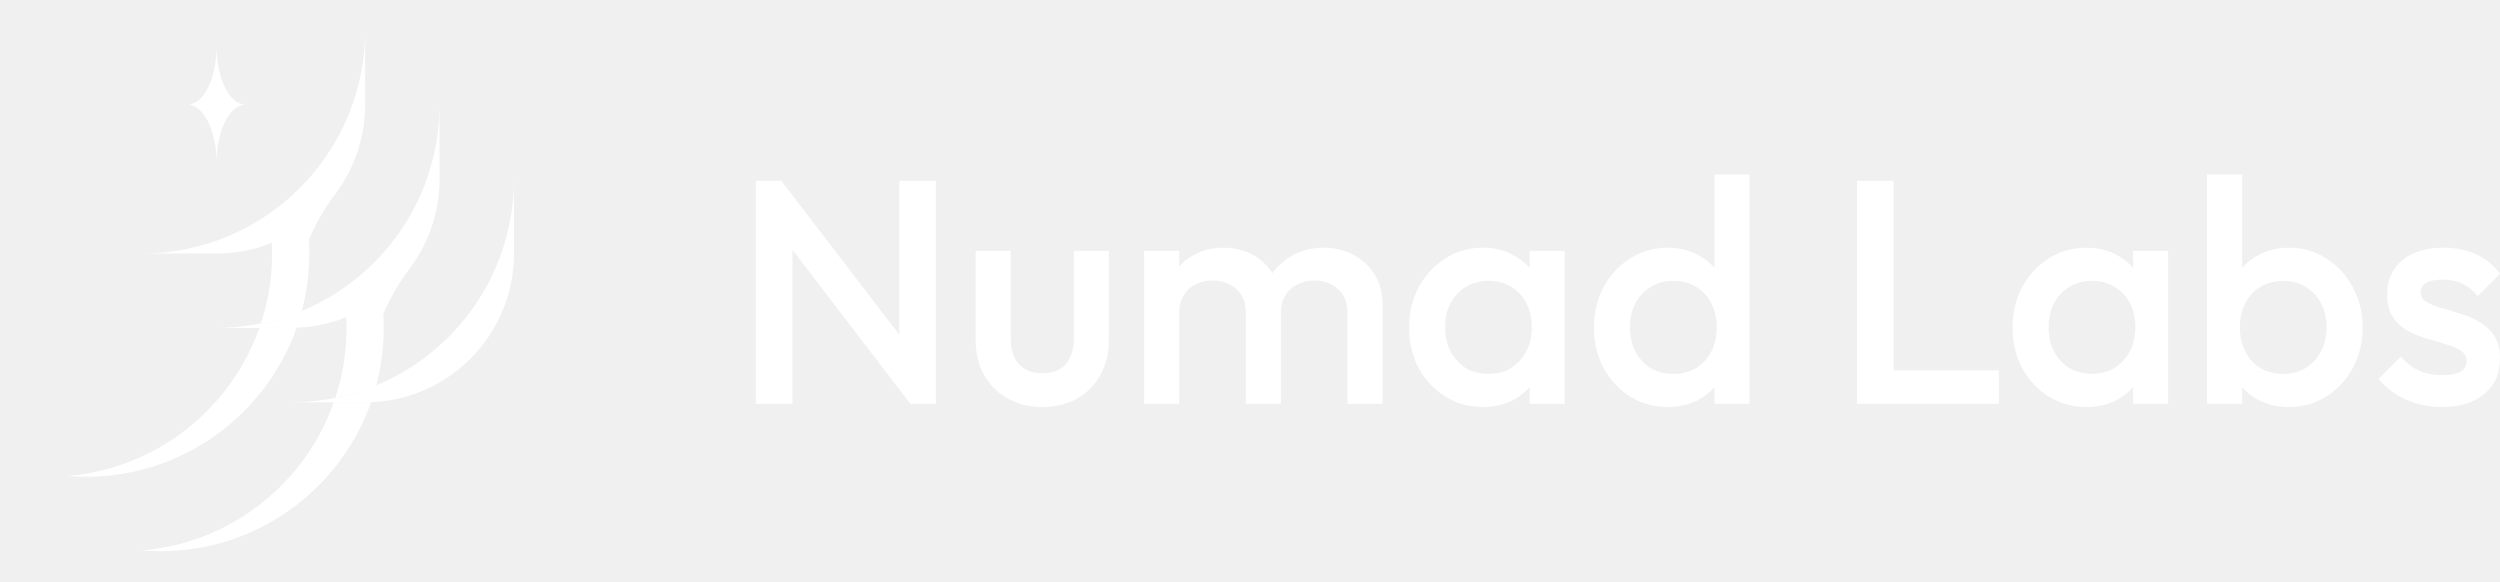
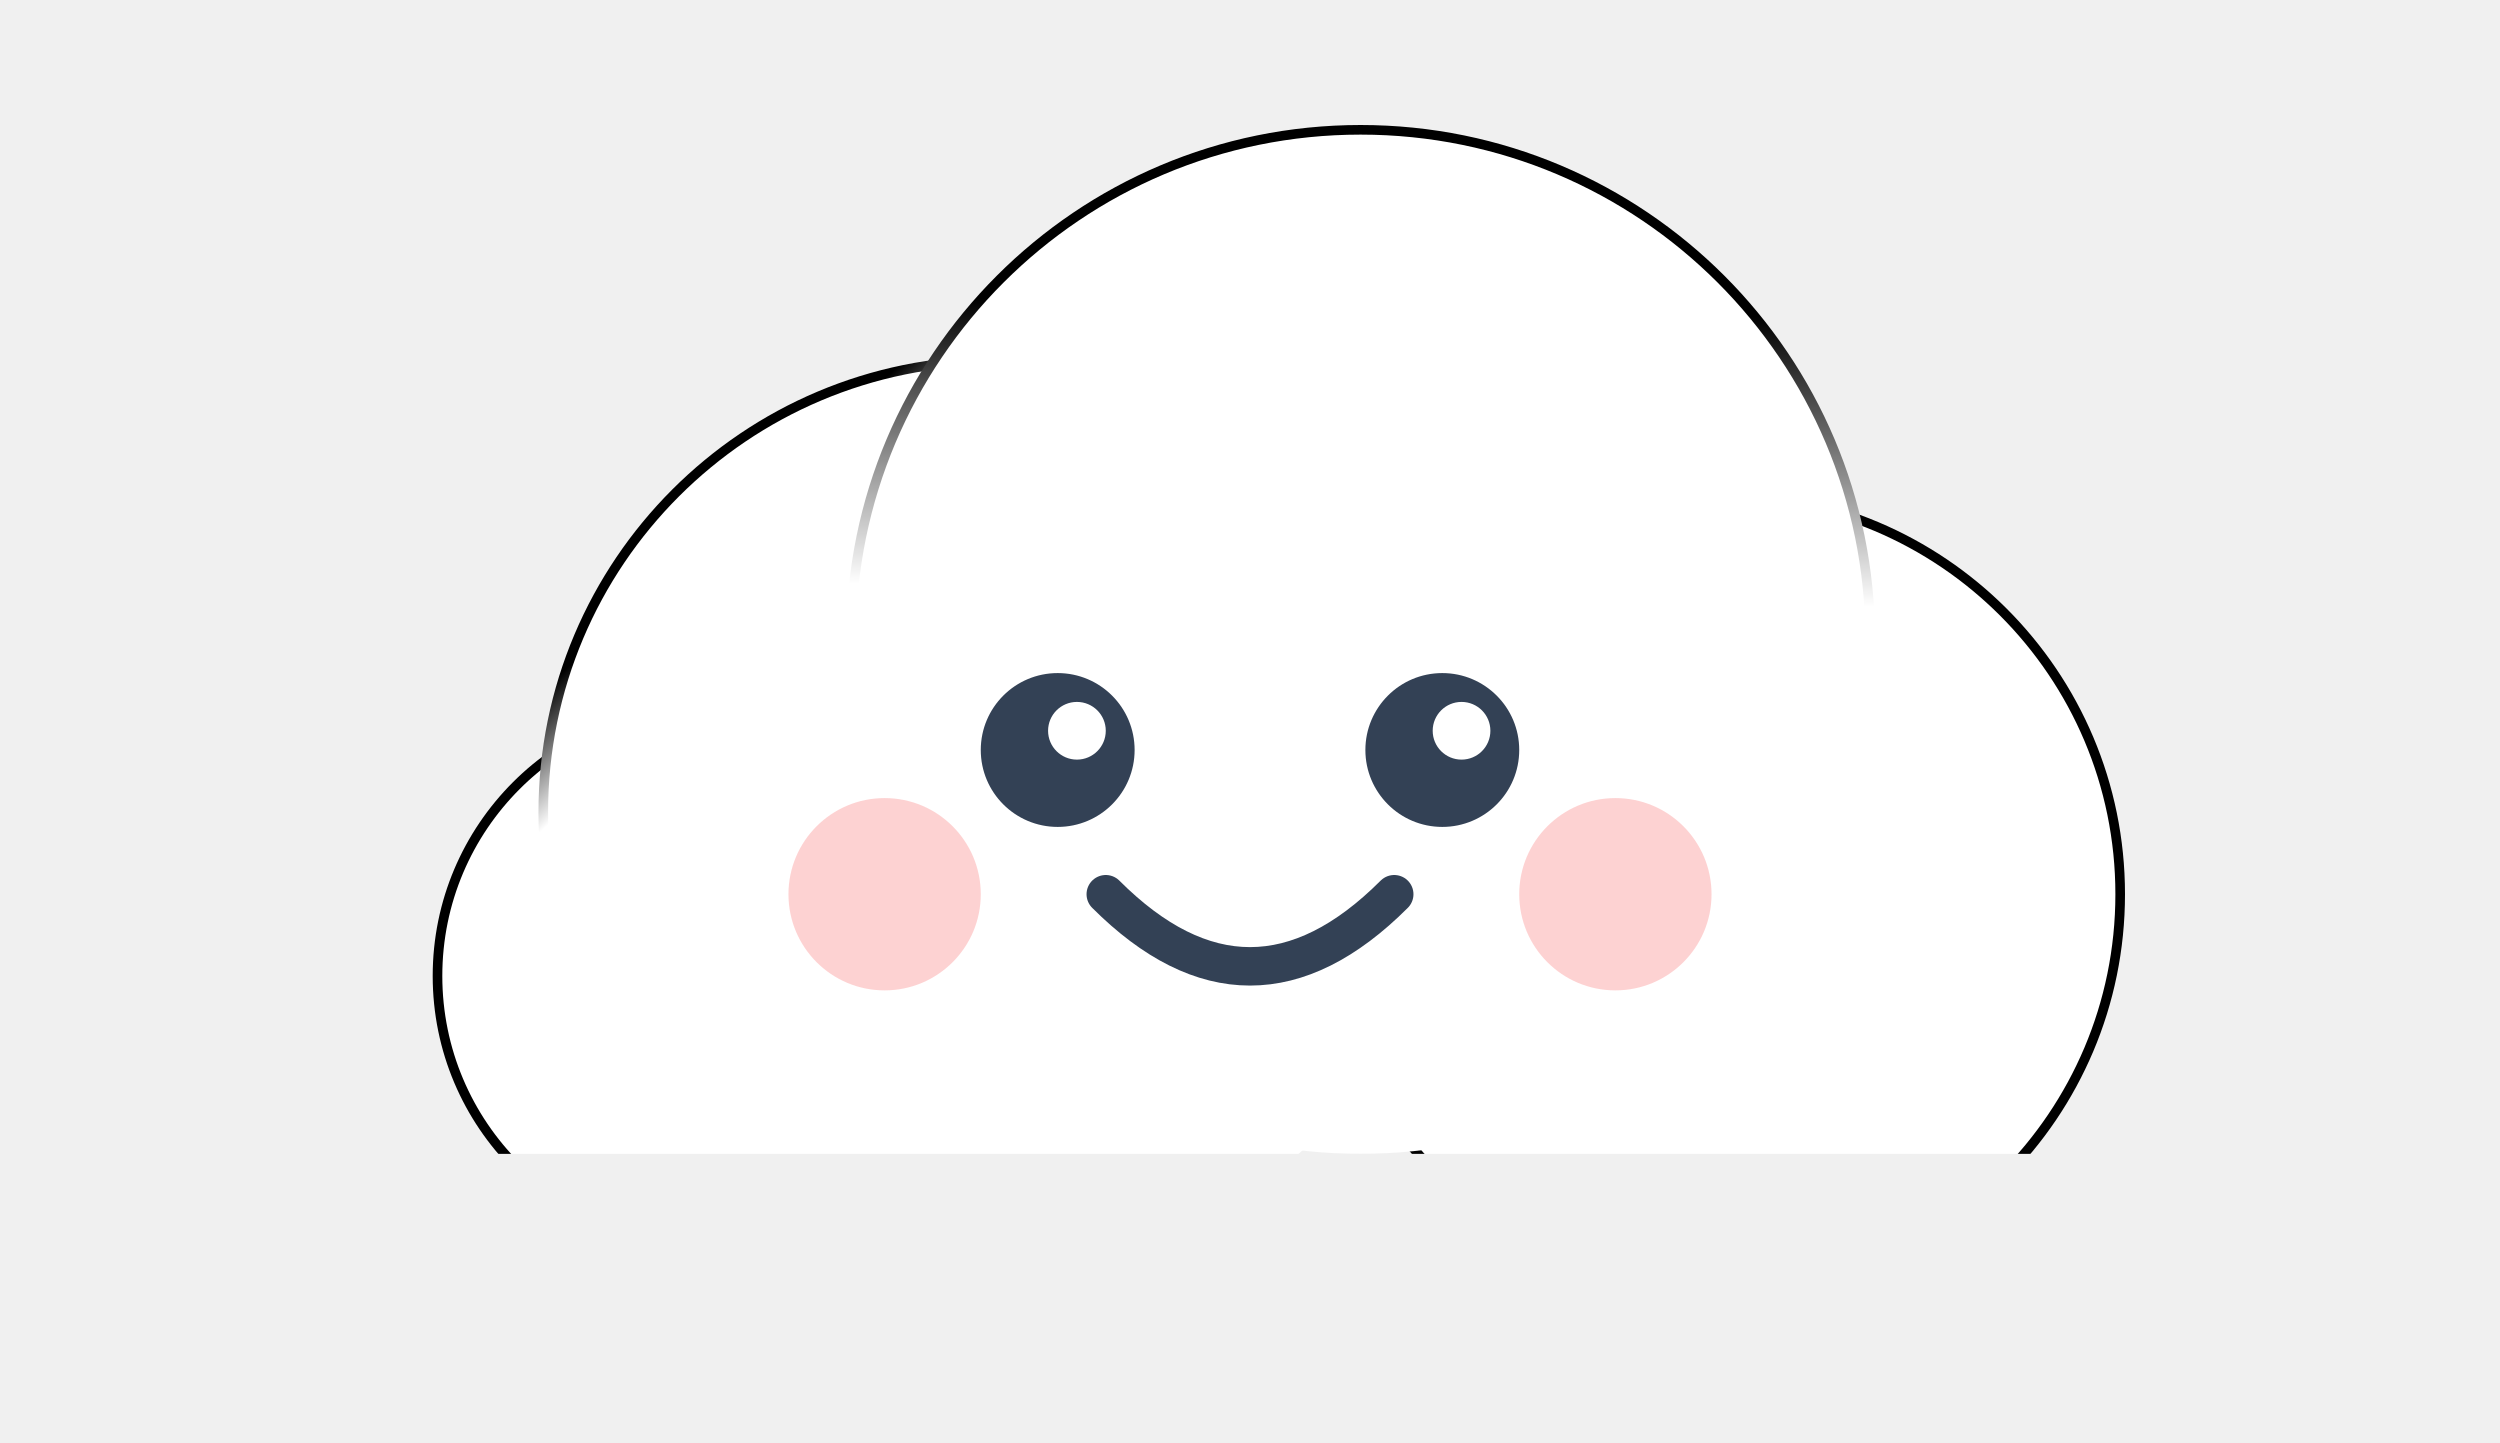
- <svg xmlns="http://www.w3.org/2000/svg" width="1720" height="400" viewBox="0 0 1720 400" fill="none">
-   <path d="M255.282 276.728C254.934 277.752 254.544 278.776 254.156 279.8C253.788 280.824 253.378 281.828 252.968 282.832C252.496 284.02 252.006 285.188 251.514 286.354C240.432 312.1 222.49 334.222 200 350.384C174.786 368.552 143.836 379.224 110.388 379.224C106.066 379.224 101.806 379.04 97.586 378.692C137.916 375.374 173.844 356.468 199.282 328.018C199.528 327.752 199.774 327.486 199.998 327.22C201.494 325.52 202.948 323.8 204.36 322.038C204.994 321.26 205.61 320.482 206.224 319.682C207.002 318.698 207.76 317.696 208.498 316.672C209.154 315.812 209.788 314.91 210.402 314.03C210.464 313.968 210.524 313.886 210.546 313.824C211.202 312.922 211.816 312.022 212.41 311.12C213.044 310.178 213.68 309.236 214.274 308.272C215.934 305.692 217.51 303.048 219.006 300.366C219.396 299.69 219.764 299.014 220.132 298.318C220.46 297.704 220.788 297.11 221.094 296.496C222.16 294.468 223.162 292.42 224.126 290.352C225.006 288.488 225.826 286.604 226.624 284.698C227.156 283.428 227.668 282.158 228.16 280.868C228.446 280.11 228.734 279.352 229.02 278.574C229.246 278 229.45 277.406 229.654 276.812H251.202C251.878 276.812 252.574 276.812 253.25 276.792C253.864 276.792 254.478 276.772 255.094 276.73H255.278L255.282 276.728Z" fill="white" />
-   <path d="M353.62 123.19V174.396C353.62 197.378 346.042 218.598 333.26 235.68C333.158 235.824 333.056 235.966 332.932 236.11C327.442 243.402 320.97 249.916 313.74 255.486C306.366 261.2 298.194 265.912 289.426 269.434C286.436 270.642 283.364 271.708 280.23 272.63C278.776 273.06 277.342 273.45 275.868 273.818C274.168 274.228 272.448 274.616 270.726 274.944C269.292 275.232 267.838 275.476 266.384 275.682C264.212 276.01 262 276.276 259.768 276.44C259.03 276.522 258.272 276.564 257.536 276.604C256.82 276.666 256.122 276.686 255.406 276.728H255.098C254.484 276.77 253.87 276.79 253.254 276.79C252.578 276.81 251.882 276.81 251.206 276.81H200C209.648 276.81 219.07 275.93 228.226 274.208C229.046 274.064 229.886 273.9 230.704 273.736V273.716C231.584 273.532 232.466 273.348 233.326 273.164C234.206 272.98 235.068 272.774 235.948 272.57C236.624 272.406 237.32 272.242 237.996 272.058C239.594 271.668 241.17 271.238 242.748 270.768C243.65 270.522 244.51 270.256 245.39 269.99C247.356 269.376 249.282 268.74 251.208 268.064C252.744 267.51 254.26 266.958 255.756 266.364C256.8 265.974 257.846 265.544 258.87 265.094C260.12 264.602 261.368 264.07 262.598 263.496C263.848 262.964 265.076 262.41 266.284 261.796C268.762 260.628 271.2 259.378 273.596 258.048C274.21 257.74 274.824 257.392 275.44 257.024C276.484 256.45 277.508 255.856 278.532 255.242C278.676 255.16 278.798 255.078 278.922 254.996C280.028 254.34 281.114 253.686 282.178 252.988C283.878 251.922 285.558 250.796 287.216 249.65C294.856 244.406 301.984 238.446 308.538 231.912C330.066 210.406 345.244 182.57 351.02 151.414C352.74 142.258 353.622 132.836 353.622 123.188L353.62 123.19Z" fill="white" />
-   <path d="M203.892 225.522H204.076C203.728 226.546 203.338 227.57 202.95 228.594C202.582 229.618 202.172 230.622 201.762 231.626C201.29 232.814 200.8 233.982 200.308 235.148C189.226 260.894 171.284 283.016 148.794 299.178C123.58 317.346 92.63 328.018 59.182 328.018C54.86 328.018 50.6 327.834 46.38 327.486C86.71 324.168 122.638 305.262 148.076 276.812C148.322 276.546 148.568 276.28 148.792 276.014C150.288 274.314 151.742 272.594 153.154 270.832C153.788 270.054 154.404 269.276 155.018 268.476C155.796 267.492 156.554 266.49 157.292 265.466C157.948 264.586 158.582 263.704 159.196 262.824C159.258 262.762 159.318 262.68 159.34 262.618C159.974 261.716 160.59 260.816 161.204 259.914C161.838 258.972 162.454 258.03 163.068 257.066C164.728 254.486 166.304 251.842 167.8 249.16C168.19 248.484 168.558 247.788 168.926 247.112C169.254 246.498 169.582 245.884 169.888 245.29C170.954 243.262 171.956 241.214 172.92 239.146C173.8 237.282 174.62 235.398 175.418 233.492C175.95 232.222 176.462 230.952 176.954 229.662C177.24 228.904 177.528 228.146 177.814 227.368C178.04 226.794 178.244 226.2 178.448 225.606H199.996C200.692 225.606 201.368 225.606 202.044 225.586C202.658 225.586 203.272 225.566 203.888 225.524L203.892 225.522Z" fill="white" />
-   <path d="M251.206 20.776V71.982C251.206 94.758 243.77 115.794 231.194 132.796C230.866 133.226 230.538 133.656 230.19 134.106C223.164 143.57 217.204 153.872 212.492 164.83C212.696 167.984 212.8 171.18 212.8 174.396C212.8 175.748 212.78 177.08 212.738 178.432C212.718 179.62 212.676 180.828 212.616 182.016C212.596 182.242 212.596 182.466 212.574 182.672C212.512 183.922 212.43 185.17 212.328 186.4C212.246 187.67 212.124 188.94 212 190.19C211.856 191.664 211.672 193.098 211.488 194.532C211.284 196.028 211.078 197.522 210.832 199.018C210.77 199.448 210.688 199.878 210.628 200.288C210.444 201.312 210.26 202.336 210.054 203.34C209.952 203.954 209.828 204.548 209.706 205.162C209.502 206.206 209.276 207.23 209.03 208.254C208.62 210.138 208.17 212.022 207.658 213.886C206.634 214.336 205.59 214.766 204.544 215.156C204.052 215.34 203.56 215.546 203.07 215.73C202.702 215.874 202.312 216.016 201.922 216.16C201.288 216.406 200.632 216.632 199.996 216.856C198.07 217.532 196.146 218.166 194.178 218.782C193.748 218.926 193.298 219.048 192.868 219.172C192.438 219.316 191.988 219.438 191.536 219.562C190.574 219.848 189.61 220.114 188.648 220.382C188.034 220.546 187.42 220.71 186.784 220.854C186.108 221.038 185.412 221.202 184.736 221.366C183.856 221.57 182.994 221.776 182.114 221.96C181.234 222.164 180.374 222.35 179.492 222.512C180.126 220.628 180.72 218.722 181.254 216.798C181.54 215.836 181.808 214.852 182.052 213.89C182.256 213.214 182.42 212.538 182.584 211.842C182.912 210.572 183.218 209.322 183.486 208.032C183.712 207.048 183.936 206.066 184.122 205.062C184.286 204.344 184.43 203.628 184.552 202.912C184.778 201.744 184.982 200.598 185.166 199.43C185.392 198.078 185.596 196.746 185.76 195.394C185.904 194.39 186.026 193.408 186.15 192.404C186.294 191.216 186.416 190.028 186.518 188.84C186.62 187.918 186.682 186.996 186.764 186.054C186.806 185.296 186.866 184.538 186.908 183.78C186.97 182.858 187.01 181.958 187.052 181.036C187.072 180.606 187.092 180.196 187.092 179.766C187.134 179.028 187.154 178.27 187.154 177.534C187.174 176.49 187.196 175.444 187.196 174.4C187.196 171.922 187.134 169.464 187.012 167.026C175.194 171.778 162.31 174.4 148.792 174.4H97.586C107.234 174.4 116.656 173.52 125.812 171.798C133.698 170.344 141.378 168.274 148.794 165.654C161.678 161.106 173.762 154.9 184.802 147.24C192.442 141.996 199.57 136.036 206.124 129.502C227.652 107.996 242.83 80.16 248.606 49.004C250.326 39.848 251.208 30.426 251.208 20.778L251.206 20.776Z" fill="white" />
-   <path d="M302.414 71.982V123.188C302.414 145.964 294.978 167 282.402 184.002C282.074 184.432 281.746 184.862 281.398 185.312C274.372 194.776 268.412 205.078 263.7 216.036C263.904 219.19 264.008 222.386 264.008 225.602C264.008 226.954 263.988 228.286 263.946 229.638C263.926 230.826 263.884 232.034 263.824 233.222C263.804 233.448 263.804 233.672 263.782 233.878C263.72 235.128 263.638 236.376 263.536 237.606C263.454 238.876 263.332 240.146 263.208 241.396C263.064 242.87 262.88 244.304 262.696 245.738C262.492 247.234 262.286 248.728 262.04 250.224C261.978 250.654 261.896 251.084 261.836 251.494C261.652 252.518 261.468 253.542 261.262 254.546C261.16 255.16 261.036 255.754 260.914 256.368C260.71 257.412 260.484 258.436 260.238 259.46C259.828 261.344 259.378 263.228 258.866 265.092C257.842 265.542 256.798 265.972 255.752 266.362C254.256 266.956 252.742 267.51 251.204 268.062C249.278 268.738 247.354 269.372 245.386 269.988C244.506 270.254 243.646 270.52 242.744 270.766C241.166 271.238 239.59 271.668 237.992 272.056C237.316 272.24 236.62 272.404 235.944 272.568C235.064 272.772 234.202 272.978 233.322 273.162C232.462 273.346 231.582 273.53 230.7 273.714C231.334 271.83 231.928 269.924 232.462 268C232.748 267.038 233.016 266.054 233.26 265.092C233.464 264.416 233.628 263.74 233.792 263.044C234.12 261.774 234.426 260.524 234.694 259.234C234.92 258.25 235.144 257.268 235.33 256.264C235.494 255.546 235.638 254.83 235.76 254.114C235.986 252.946 236.19 251.8 236.374 250.632C236.6 249.28 236.804 247.948 236.968 246.596C237.112 245.592 237.234 244.61 237.358 243.606C237.502 242.418 237.624 241.23 237.726 240.042C237.828 239.12 237.89 238.198 237.972 237.256C238.014 236.498 238.074 235.74 238.116 234.982C238.178 234.06 238.218 233.16 238.26 232.238C238.28 231.808 238.3 231.398 238.3 230.968C238.342 230.23 238.362 229.472 238.362 228.736C238.382 227.692 238.404 226.646 238.404 225.602C238.404 223.124 238.342 220.666 238.22 218.228C235.23 219.436 232.158 220.502 229.024 221.424C227.57 221.854 226.136 222.244 224.662 222.612C222.962 223.022 221.262 223.41 219.52 223.738C218.188 224.004 216.816 224.23 215.464 224.434C213.19 224.782 210.896 225.048 208.562 225.232C207.824 225.314 207.066 225.356 206.33 225.396C205.614 225.458 204.916 225.478 204.2 225.52H203.892C203.278 225.562 202.664 225.582 202.048 225.582C201.372 225.602 200.696 225.602 200 225.602H148.794C158.442 225.602 167.864 224.722 177.02 223C177.84 222.856 178.68 222.692 179.498 222.528V222.508C180.378 222.344 181.238 222.16 182.12 221.956C183 221.772 183.862 221.566 184.742 221.362C185.418 221.198 186.114 221.034 186.79 220.85C187.404 220.706 188.04 220.542 188.654 220.378C189.616 220.112 190.58 219.846 191.542 219.558C191.992 219.434 192.444 219.312 192.874 219.168C193.304 219.046 193.754 218.922 194.184 218.778C196.15 218.164 198.076 217.528 200.002 216.852C200.636 216.626 201.292 216.402 201.928 216.156C202.318 216.012 202.686 215.87 203.076 215.726C203.568 215.542 204.06 215.358 204.55 215.152C205.594 214.762 206.64 214.332 207.664 213.882C208.914 213.39 210.162 212.858 211.392 212.284C212.642 211.752 213.87 211.198 215.078 210.584C217.556 209.416 219.994 208.166 222.39 206.836C223.004 206.528 223.618 206.18 224.234 205.812C225.278 205.238 226.302 204.644 227.326 204.03C227.47 203.948 227.592 203.866 227.716 203.784C228.822 203.15 229.908 202.474 230.972 201.776C232.672 200.71 234.352 199.584 236.01 198.438C243.65 193.194 250.778 187.234 257.332 180.7C278.86 159.194 294.038 131.358 299.814 100.202C301.534 91.046 302.416 81.624 302.416 71.976L302.414 71.982Z" fill="white" />
-   <path d="M169 72C157.951 72 149 89.904 149 112C149 89.904 140.049 72 129 72C140.049 72 149 54.096 149 32C149 54.096 157.951 72 169 72Z" fill="white" />
-   <path d="M520 277.808V124.384H537.542L545.217 153.315V277.808H520ZM626.351 277.808L534.473 157.918L537.542 124.384L629.421 244.274L626.351 277.808ZM626.351 277.808L618.676 250.849V124.384H643.894V277.808H626.351Z" fill="white" />
-   <path d="M717.089 280C708.171 280 700.204 278.027 693.187 274.082C686.316 270.137 680.907 264.731 676.96 257.863C673.16 250.849 671.259 242.813 671.259 233.753V172.603H695.38V232.658C695.38 237.772 696.184 242.155 697.792 245.808C699.546 249.315 702.032 252.018 705.248 253.918C708.61 255.817 712.557 256.767 717.089 256.767C724.106 256.767 729.442 254.721 733.096 250.63C736.897 246.393 738.798 240.402 738.798 232.658V172.603H762.918V233.753C762.918 242.959 760.945 251.068 756.998 258.082C753.197 264.95 747.861 270.356 740.99 274.301C734.12 278.1 726.152 280 717.089 280Z" fill="white" />
-   <path d="M787.171 277.808V172.603H811.292V277.808H787.171ZM857.122 277.808V215.123C857.122 208.11 854.929 202.703 850.543 198.904C846.158 194.959 840.749 192.986 834.317 192.986C829.931 192.986 825.984 193.863 822.475 195.616C819.113 197.37 816.409 199.927 814.362 203.288C812.315 206.502 811.292 210.447 811.292 215.123L801.863 209.863C801.863 201.826 803.617 194.886 807.126 189.041C810.634 183.196 815.385 178.667 821.379 175.452C827.373 172.091 834.097 170.411 841.553 170.411C849.008 170.411 855.733 172.018 861.727 175.233C867.72 178.447 872.471 182.977 875.98 188.822C879.488 194.667 881.243 201.68 881.243 209.863V277.808H857.122ZM927.072 277.808V215.123C927.072 208.11 924.88 202.703 920.494 198.904C916.108 194.959 910.699 192.986 904.267 192.986C900.028 192.986 896.154 193.863 892.645 195.616C889.137 197.37 886.359 199.927 884.313 203.288C882.266 206.502 881.243 210.447 881.243 215.123L867.647 209.863C868.378 201.826 870.717 194.886 874.664 189.041C878.611 183.196 883.655 178.667 889.795 175.452C896.081 172.091 902.951 170.411 910.407 170.411C918.009 170.411 924.88 172.018 931.019 175.233C937.159 178.447 942.057 182.977 945.711 188.822C949.366 194.667 951.193 201.68 951.193 209.863V277.808H927.072Z" fill="white" />
-   <path d="M1020.12 280C1010.62 280 1001.99 277.589 994.244 272.767C986.643 267.945 980.576 261.443 976.044 253.26C971.658 244.932 969.466 235.653 969.466 225.425C969.466 215.05 971.658 205.772 976.044 197.589C980.576 189.26 986.643 182.685 994.244 177.863C1001.99 172.895 1010.62 170.411 1020.12 170.411C1028.16 170.411 1035.25 172.164 1041.39 175.671C1047.68 179.032 1052.65 183.708 1056.3 189.699C1059.96 195.689 1061.78 202.484 1061.78 210.082V240.329C1061.78 247.927 1059.96 254.721 1056.3 260.712C1052.79 266.703 1047.89 271.452 1041.61 274.959C1035.32 278.32 1028.16 280 1020.12 280ZM1024.07 257.205C1032.98 257.205 1040.15 254.21 1045.56 248.219C1051.11 242.228 1053.89 234.557 1053.89 225.205C1053.89 218.922 1052.65 213.37 1050.16 208.548C1047.68 203.726 1044.17 200 1039.64 197.37C1035.25 194.594 1030.06 193.205 1024.07 193.205C1018.22 193.205 1013.03 194.594 1008.5 197.37C1004.11 200 1000.6 203.726 997.972 208.548C995.487 213.37 994.244 218.922 994.244 225.205C994.244 231.489 995.487 237.041 997.972 241.863C1000.6 246.685 1004.11 250.484 1008.5 253.26C1013.03 255.89 1018.22 257.205 1024.07 257.205ZM1052.35 277.808V249.534L1056.52 223.89L1052.35 198.466V172.603H1076.47V277.808H1052.35Z" fill="white" />
-   <path d="M1147.32 280C1137.82 280 1129.19 277.589 1121.44 272.767C1113.84 267.945 1107.78 261.443 1103.24 253.26C1098.86 244.932 1096.67 235.653 1096.67 225.425C1096.67 215.05 1098.86 205.772 1103.24 197.589C1107.78 189.26 1113.84 182.685 1121.44 177.863C1129.19 172.895 1137.82 170.411 1147.32 170.411C1155.36 170.411 1162.45 172.164 1168.59 175.671C1174.88 179.032 1179.85 183.708 1183.5 189.699C1187.16 195.689 1188.98 202.484 1188.98 210.082V240.329C1188.98 247.927 1187.16 254.721 1183.5 260.712C1179.99 266.703 1175.09 271.452 1168.81 274.959C1162.52 278.32 1155.36 280 1147.32 280ZM1151.27 257.205C1157.26 257.205 1162.45 255.89 1166.84 253.26C1171.37 250.484 1174.88 246.685 1177.36 241.863C1179.85 237.041 1181.09 231.489 1181.09 225.205C1181.09 218.922 1179.85 213.37 1177.36 208.548C1174.88 203.726 1171.37 200 1166.84 197.37C1162.45 194.594 1157.26 193.205 1151.27 193.205C1145.42 193.205 1140.23 194.594 1135.7 197.37C1131.31 200 1127.8 203.726 1125.17 208.548C1122.69 213.37 1121.44 218.922 1121.44 225.205C1121.44 231.489 1122.69 237.041 1125.17 241.863C1127.8 246.685 1131.31 250.484 1135.7 253.26C1140.23 255.89 1145.42 257.205 1151.27 257.205ZM1203.67 277.808H1179.55V249.534L1183.72 223.89L1179.55 198.466V120H1203.67V277.808Z" fill="white" />
-   <path d="M1277.63 277.808V124.384H1302.85V277.808H1277.63ZM1294.96 277.808V254.795H1375.21V277.808H1294.96Z" fill="white" />
-   <path d="M1435.34 280C1425.84 280 1417.21 277.589 1409.46 272.767C1401.86 267.945 1395.8 261.443 1391.26 253.26C1386.88 244.932 1384.69 235.653 1384.69 225.425C1384.69 215.05 1386.88 205.772 1391.26 197.589C1395.8 189.26 1401.86 182.685 1409.46 177.863C1417.21 172.895 1425.84 170.411 1435.34 170.411C1443.38 170.411 1450.47 172.164 1456.61 175.671C1462.9 179.032 1467.87 183.708 1471.52 189.699C1475.18 195.689 1477 202.484 1477 210.082V240.329C1477 247.927 1475.18 254.721 1471.52 260.712C1468.01 266.703 1463.11 271.452 1456.83 274.959C1450.54 278.32 1443.38 280 1435.34 280ZM1439.29 257.205C1448.2 257.205 1455.37 254.21 1460.78 248.219C1466.33 242.228 1469.11 234.557 1469.11 225.205C1469.11 218.922 1467.87 213.37 1465.38 208.548C1462.9 203.726 1459.39 200 1454.86 197.37C1450.47 194.594 1445.28 193.205 1439.29 193.205C1433.44 193.205 1428.25 194.594 1423.72 197.37C1419.33 200 1415.82 203.726 1413.19 208.548C1410.71 213.37 1409.46 218.922 1409.46 225.205C1409.46 231.489 1410.71 237.041 1413.19 241.863C1415.82 246.685 1419.33 250.484 1423.72 253.26C1428.25 255.89 1433.44 257.205 1439.29 257.205ZM1467.57 277.808V249.534L1471.74 223.89L1467.57 198.466V172.603H1491.69V277.808H1467.57Z" fill="white" />
-   <path d="M1574.82 280C1566.78 280 1559.62 278.32 1553.33 274.959C1547.04 271.452 1542.07 266.703 1538.42 260.712C1534.91 254.721 1533.16 247.927 1533.16 240.329V210.082C1533.16 202.484 1534.98 195.689 1538.64 189.699C1542.29 183.708 1547.26 179.032 1553.55 175.671C1559.83 172.164 1566.92 170.411 1574.82 170.411C1584.32 170.411 1592.87 172.895 1600.47 177.863C1608.22 182.685 1614.29 189.26 1618.68 197.589C1623.21 205.772 1625.47 215.05 1625.47 225.425C1625.47 235.653 1623.21 244.932 1618.68 253.26C1614.29 261.443 1608.22 267.945 1600.47 272.767C1592.87 277.589 1584.32 280 1574.82 280ZM1518.46 277.808V120H1542.58V198.466L1538.42 223.89L1542.58 249.534V277.808H1518.46ZM1570.87 257.205C1576.72 257.205 1581.84 255.89 1586.22 253.26C1590.75 250.484 1594.26 246.685 1596.75 241.863C1599.38 237.041 1600.69 231.489 1600.69 225.205C1600.69 218.922 1599.38 213.37 1596.75 208.548C1594.26 203.726 1590.75 200 1586.22 197.37C1581.84 194.594 1576.72 193.205 1570.87 193.205C1565.02 193.205 1559.83 194.594 1555.3 197.37C1550.77 200 1547.26 203.726 1544.78 208.548C1542.29 213.37 1541.05 218.922 1541.05 225.205C1541.05 231.489 1542.29 237.041 1544.78 241.863C1547.26 246.685 1550.77 250.484 1555.3 253.26C1559.83 255.89 1565.02 257.205 1570.87 257.205Z" fill="white" />
-   <path d="M1680.09 280C1674.24 280 1668.62 279.269 1663.21 277.808C1657.8 276.201 1652.83 274.009 1648.3 271.233C1643.76 268.31 1639.82 264.804 1636.45 260.712L1651.8 245.37C1655.46 249.607 1659.62 252.822 1664.3 255.014C1669.13 257.059 1674.54 258.082 1680.53 258.082C1685.94 258.082 1690.03 257.279 1692.81 255.671C1695.59 254.064 1696.98 251.726 1696.98 248.658C1696.98 245.443 1695.66 242.959 1693.03 241.205C1690.4 239.452 1686.96 237.991 1682.72 236.822C1678.63 235.507 1674.24 234.192 1669.57 232.877C1665.03 231.562 1660.65 229.808 1656.41 227.616C1652.32 225.279 1648.95 222.137 1646.32 218.192C1643.69 214.247 1642.37 209.132 1642.37 202.849C1642.37 196.128 1643.91 190.356 1646.98 185.534C1650.2 180.712 1654.65 176.986 1660.36 174.356C1666.2 171.726 1673.15 170.411 1681.19 170.411C1689.67 170.411 1697.12 171.945 1703.55 175.014C1710.13 177.936 1715.61 182.393 1720 188.384L1704.65 203.726C1701.58 199.927 1698.07 197.078 1694.12 195.178C1690.18 193.279 1685.65 192.329 1680.53 192.329C1675.71 192.329 1671.98 193.059 1669.35 194.521C1666.71 195.982 1665.4 198.1 1665.4 200.877C1665.4 203.799 1666.71 206.064 1669.35 207.671C1671.98 209.279 1675.34 210.667 1679.43 211.836C1683.67 213.005 1688.06 214.32 1692.59 215.781C1697.27 217.096 1701.65 218.995 1705.75 221.479C1709.99 223.817 1713.42 227.032 1716.05 231.123C1718.68 235.068 1720 240.256 1720 246.685C1720 256.913 1716.42 265.023 1709.26 271.014C1702.09 277.005 1692.37 280 1680.09 280Z" fill="white" />
+ <svg xmlns="http://www.w3.org/2000/svg" width="260" height="150" viewBox="0 0 260 150" fill="none">
+   <mask id="mask0_4021_2" style="mask-type:luminance" maskUnits="userSpaceOnUse" x="0" y="0" width="260" height="120">
+     <path d="M260 0H0V120H260V0Z" fill="white" />
+   </mask>
+   <g mask="url(#mask0_4021_2)">
+     <path d="M73.5 73.5C88.964 73.5 101.5 86.036 101.5 101.5C101.5 116.964 88.964 129.5 73.5 129.5C58.036 129.5 45.5 116.964 45.5 101.5C45.5 86.036 58.036 73.5 73.5 73.5Z" fill="white" stroke="black" />
+     <path d="M179 51.5C201.92 51.5 220.5 70.08 220.5 93C220.5 115.92 201.92 134.5 179 134.5C156.08 134.5 137.5 115.92 137.5 93C137.5 70.08 156.08 51.5 179 51.5Z" fill="white" stroke="black" />
+     <path d="M103.5 37.5C129.457 37.5 150.5 58.543 150.5 84.5C150.5 110.457 129.457 131.5 103.5 131.5C77.543 131.5 56.5 110.457 56.5 84.5C56.5 58.543 77.543 37.5 103.5 37.5Z" fill="white" stroke="url(#paint0_linear_4021_2)" />
+     <path d="M141.5 13.5C170.771 13.5 194.5 37.229 194.5 66.5C194.5 95.771 170.771 119.5 141.5 119.5C112.229 119.5 88.5 95.771 88.5 66.5C88.5 37.229 112.229 13.5 141.5 13.5Z" fill="white" stroke="url(#paint1_linear_4021_2)" />
+   </g>
+   <path d="M110 86C114.418 86 118 82.418 118 78C118 73.582 114.418 70 110 70C105.582 70 102 73.582 102 78C102 82.418 105.582 86 110 86Z" fill="#334155" />
+   <path d="M112 79C113.657 79 115 77.657 115 76C115 74.343 113.657 73 112 73C110.343 73 109 74.343 109 76C109 77.657 110.343 79 112 79Z" fill="white" />
+   <path d="M150 86C154.418 86 158 82.418 158 78C158 73.582 154.418 70 150 70C145.582 70 142 73.582 142 78C142 82.418 145.582 86 150 86Z" fill="#334155" />
+   <path d="M152 79C153.657 79 155 77.657 155 76C155 74.343 153.657 73 152 73C150.343 73 149 74.343 149 76C149 77.657 150.343 79 152 79Z" fill="white" />
+   <path opacity="0.5" d="M92 103C97.523 103 102 98.523 102 93C102 87.477 97.523 83 92 83C86.477 83 82 87.477 82 93C82 98.523 86.477 103 92 103Z" fill="#FCA5A5" />
+   <path opacity="0.5" d="M168 103C173.523 103 178 98.523 178 93C178 87.477 173.523 83 168 83C162.477 83 158 87.477 158 93C158 98.523 162.477 103 168 103Z" fill="#FCA5A5" />
+   <path d="M115 93C125 103 135 103 145 93" stroke="#334155" stroke-width="4" stroke-linecap="round" />
+   <defs>
+     <linearGradient id="paint0_linear_4021_2" x1="71" y1="58.5" x2="91.5" y2="81" gradientUnits="userSpaceOnUse">
+       <stop />
+       <stop offset="0.353" stop-color="white" />
+     </linearGradient>
+     <linearGradient id="paint1_linear_4021_2" x1="143.5" y1="32" x2="141.5" y2="120" gradientUnits="userSpaceOnUse">
+       <stop />
+       <stop offset="0.34" stop-color="white" />
+     </linearGradient>
+   </defs>
</svg>
